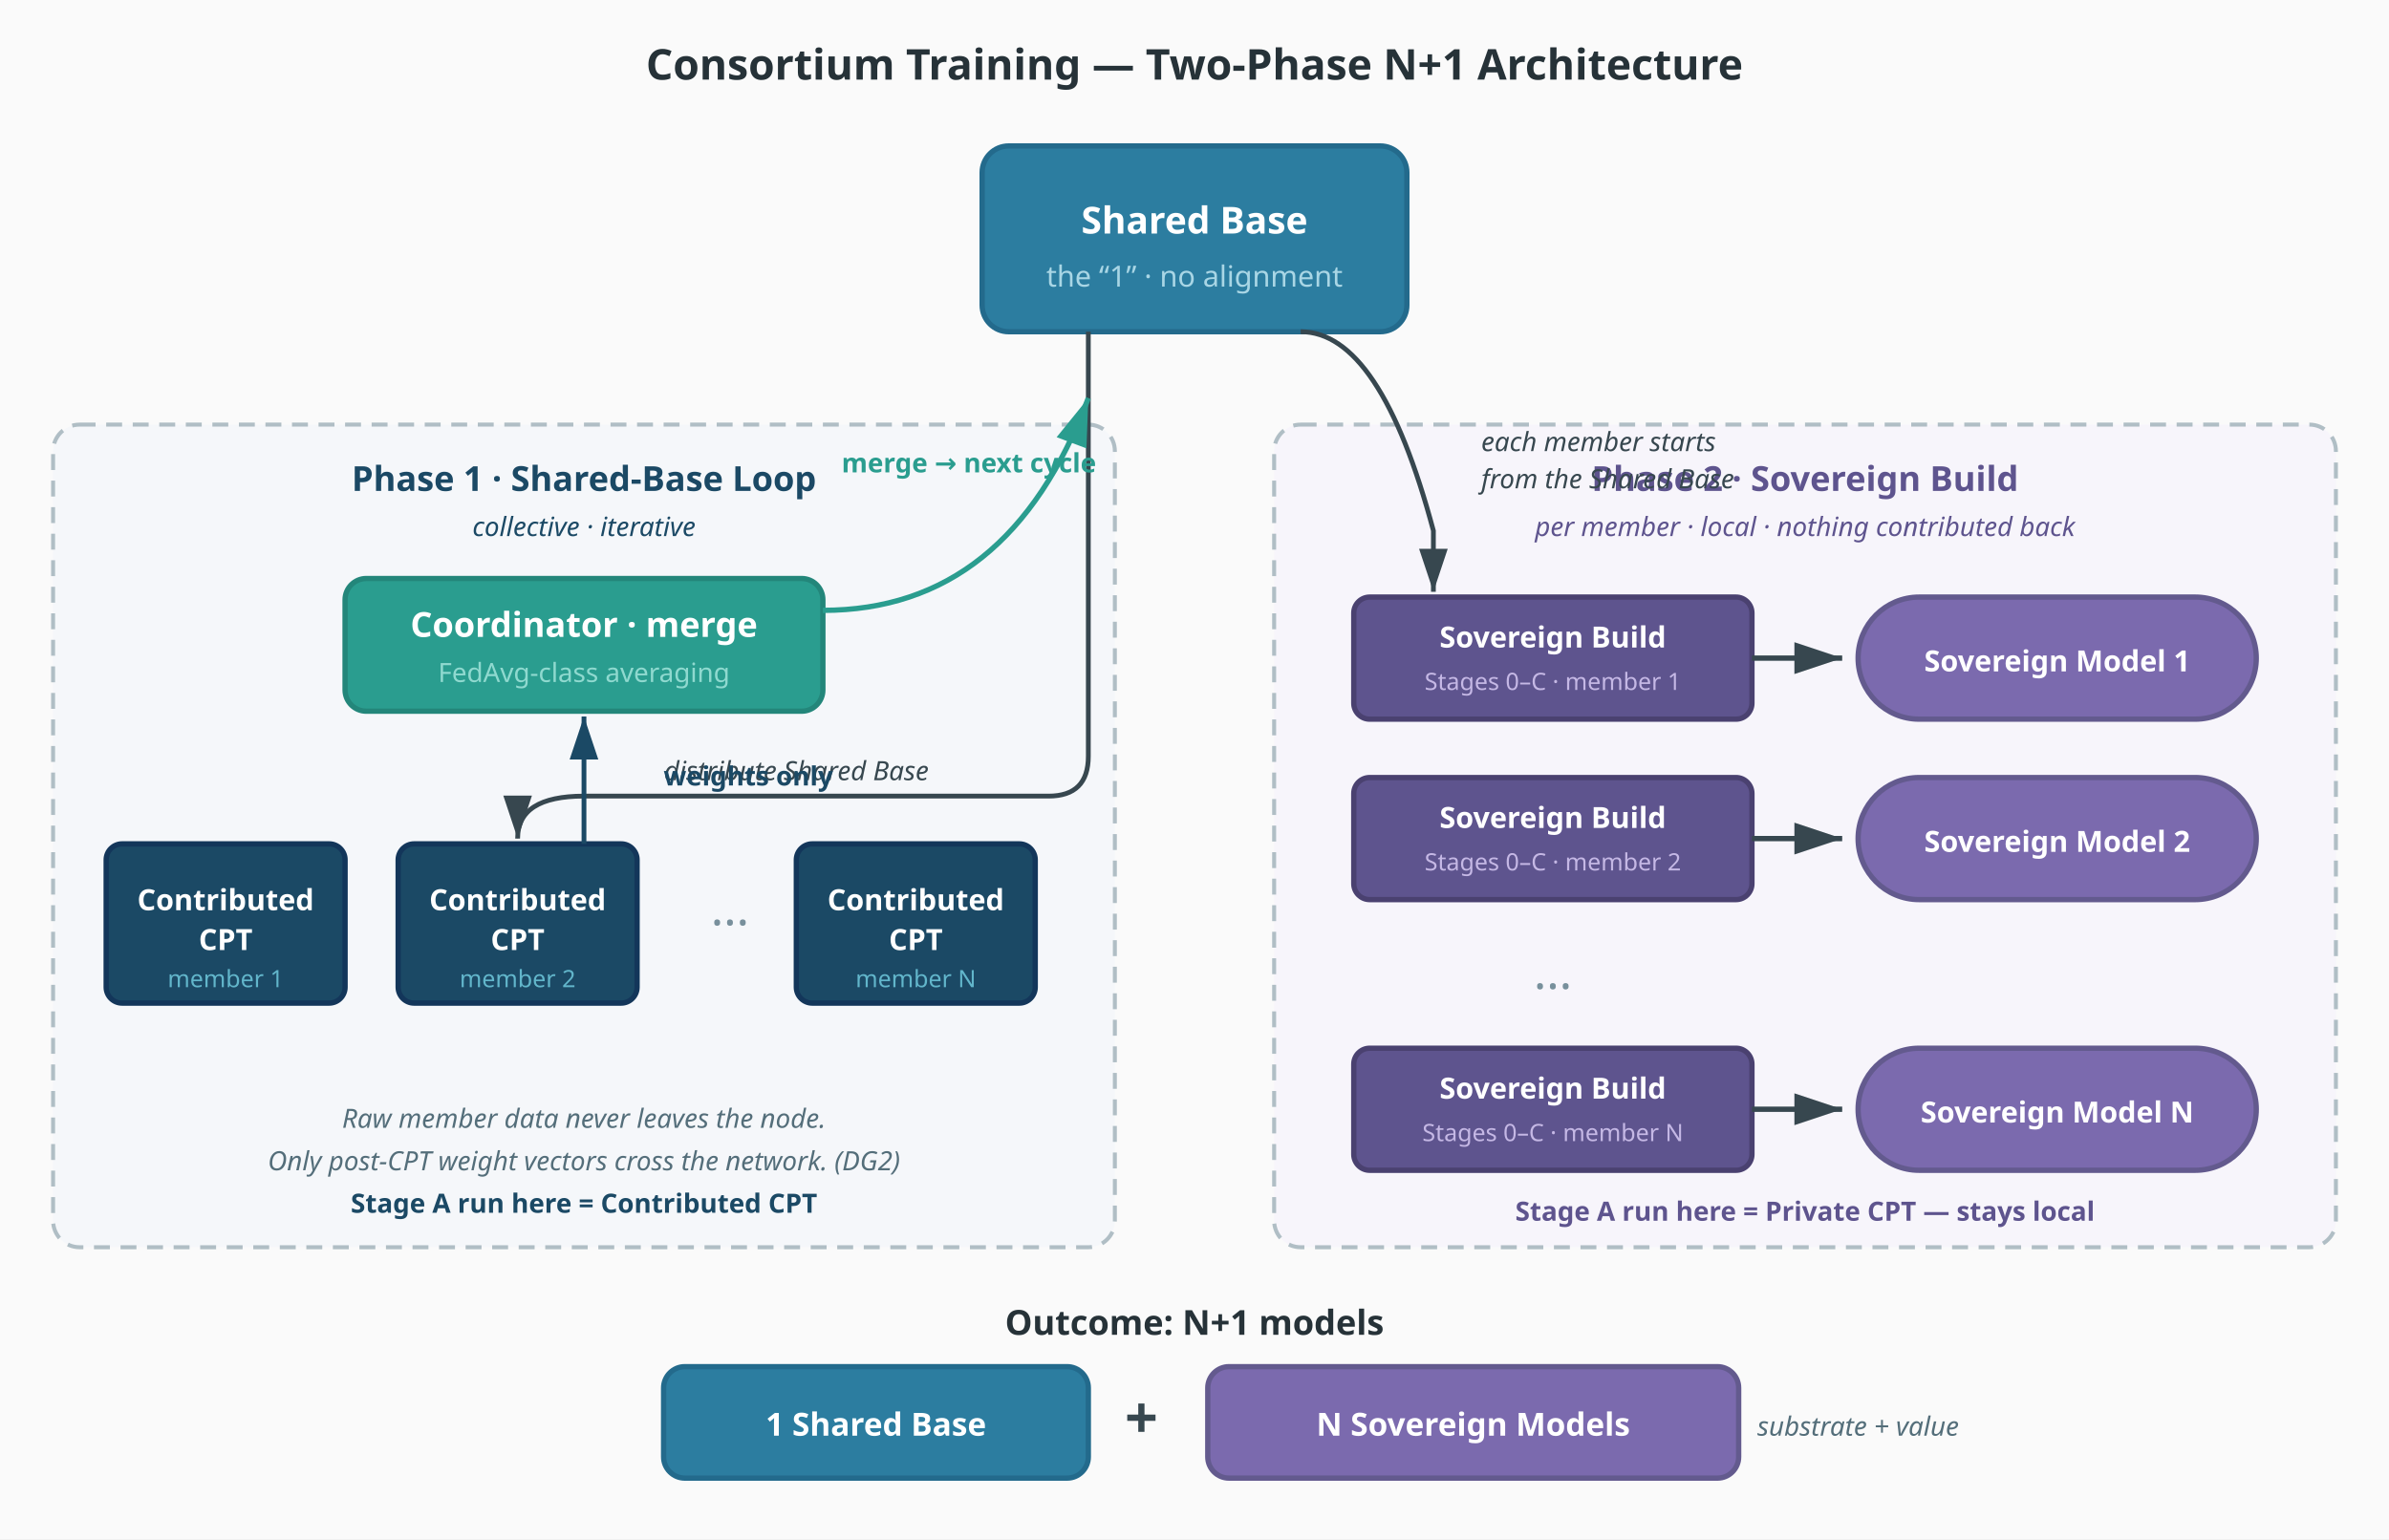
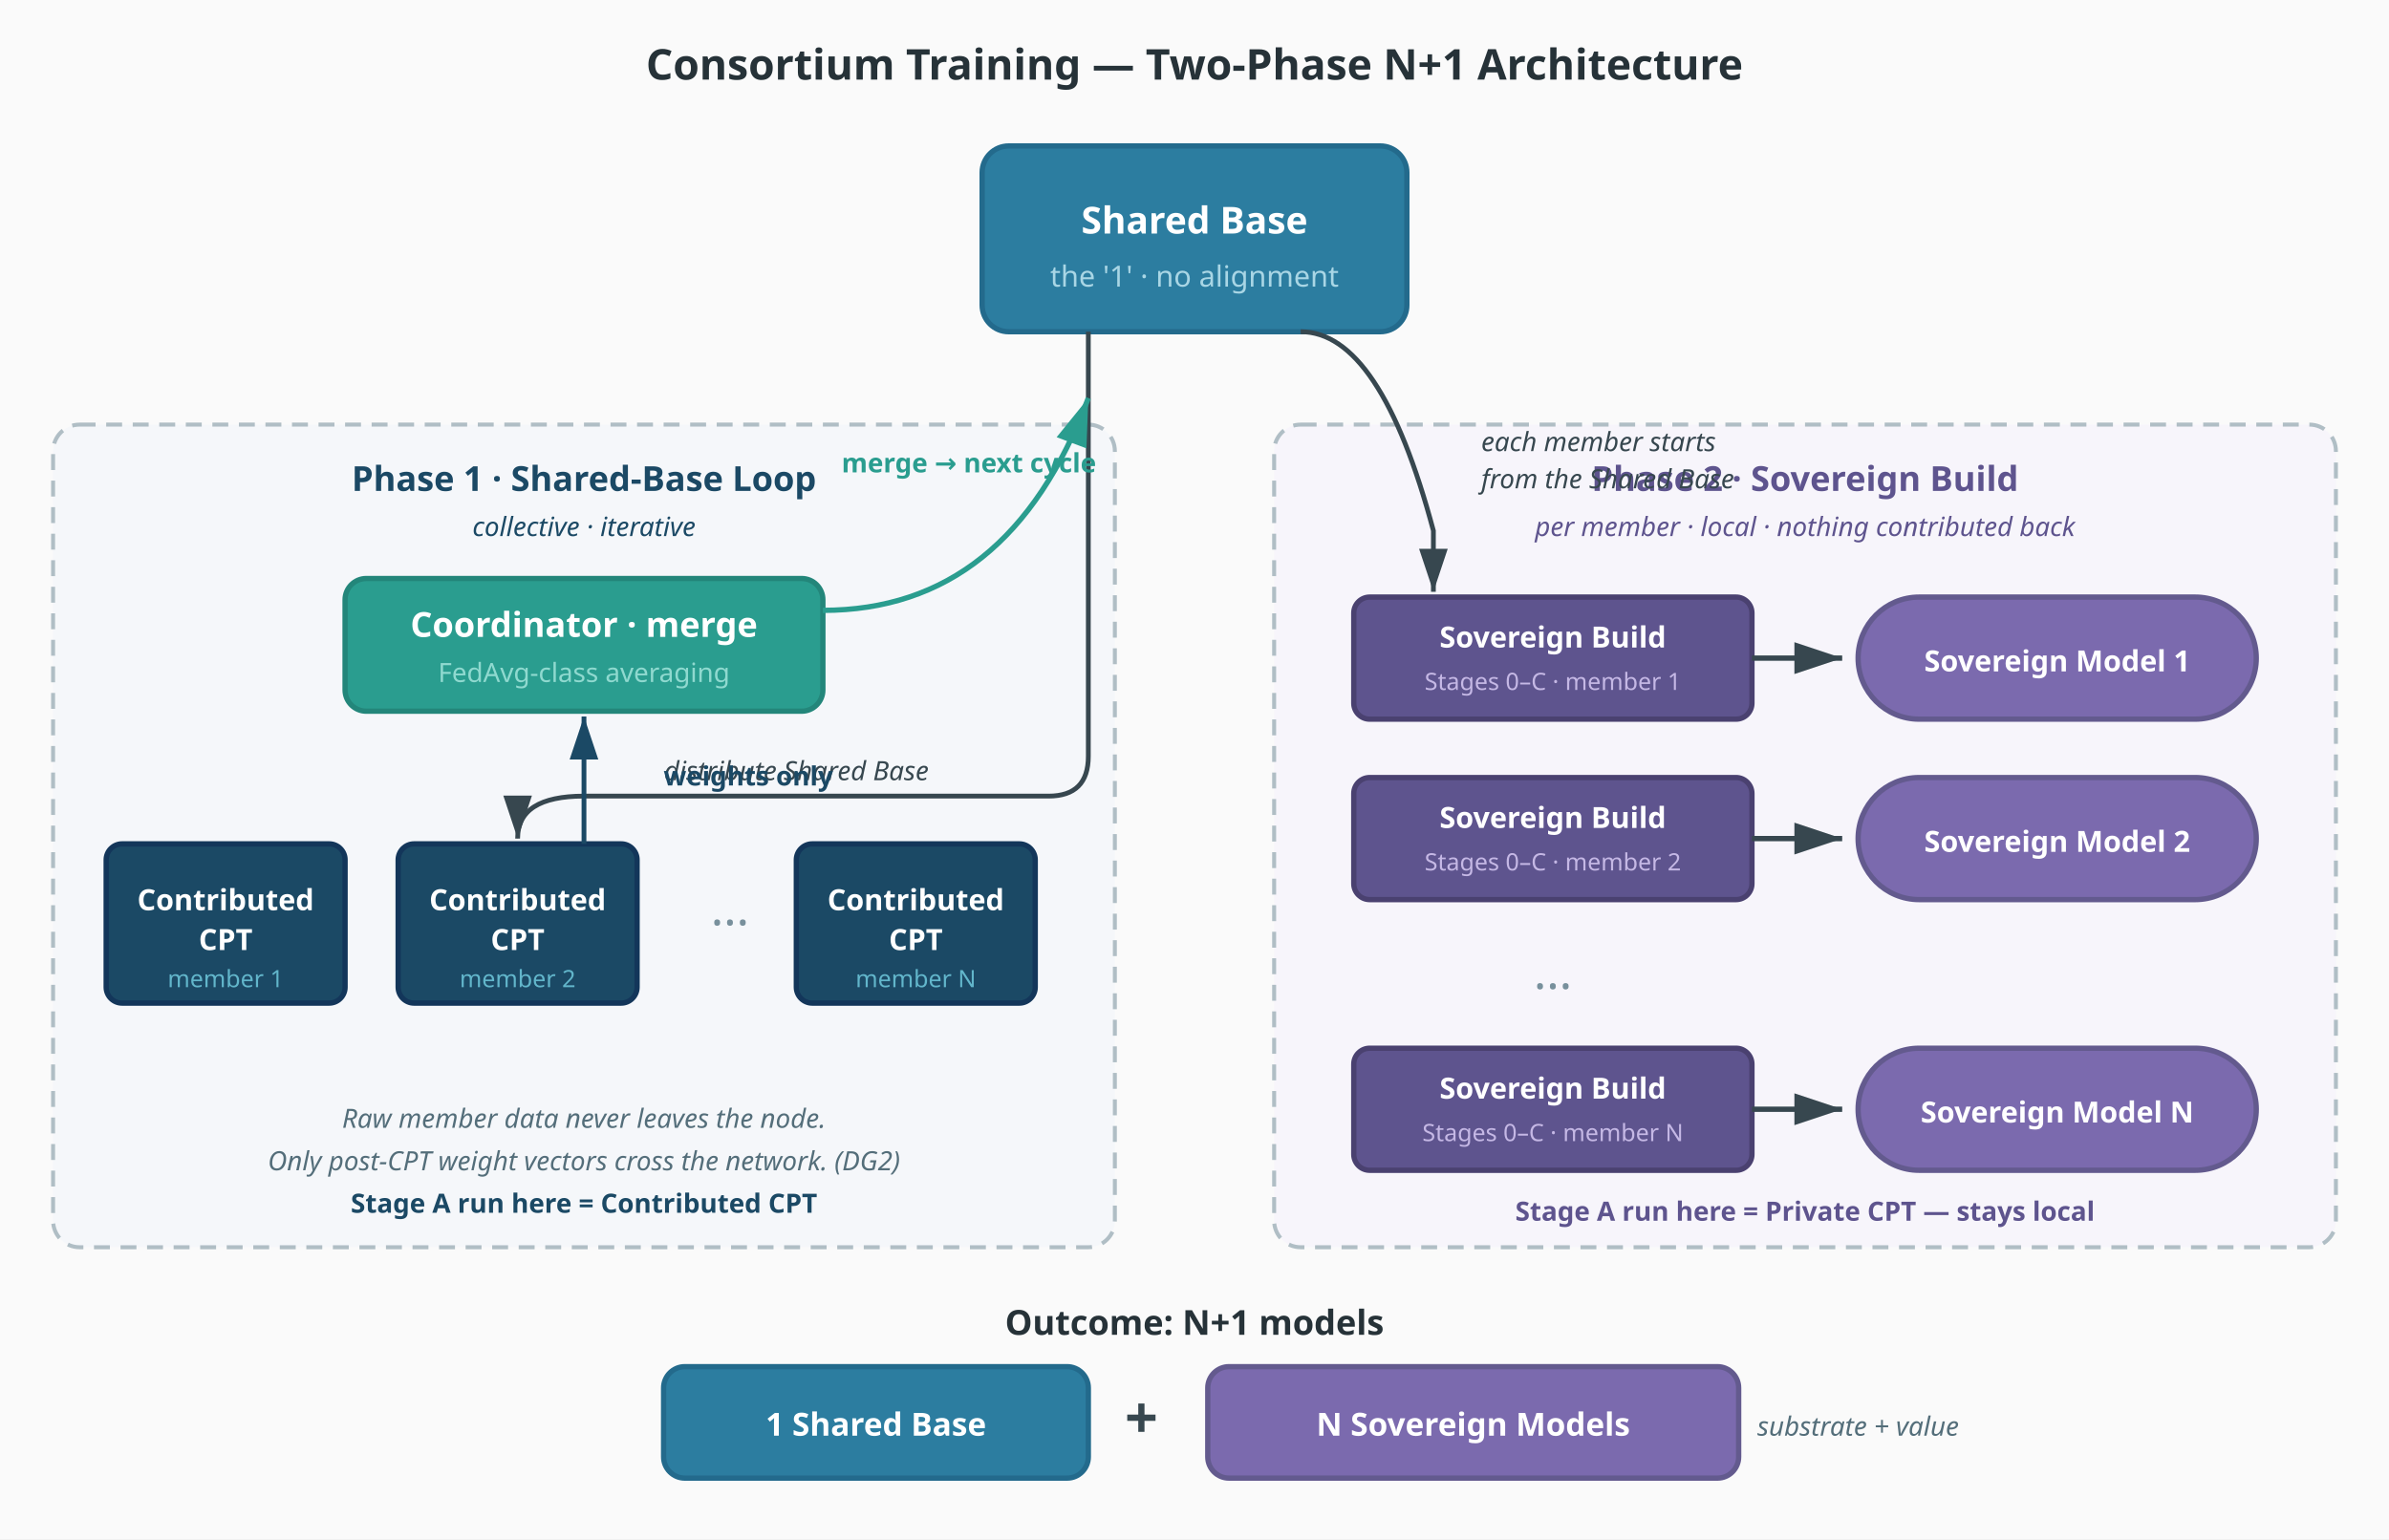
<svg xmlns="http://www.w3.org/2000/svg" viewBox="0 0 900 580" role="img" aria-labelledby="title desc">
  <defs>
    <marker id="arr" markerWidth="10" markerHeight="10" refX="9" refY="3" orient="auto">
      <path d="M0,0 L0,6 L9,3 z" fill="#37474f" />
    </marker>
    <marker id="arrCoord" markerWidth="10" markerHeight="10" refX="9" refY="3" orient="auto">
      <path d="M0,0 L0,6 L9,3 z" fill="#2a9d8f" />
    </marker>
    <marker id="arrColl" markerWidth="10" markerHeight="10" refX="9" refY="3" orient="auto">
      <path d="M0,0 L0,6 L9,3 z" fill="#1b4965" />
    </marker>
  </defs>
  <rect width="900" height="580" fill="#fafafa" />
  <text x="450" y="30" text-anchor="middle" fill="#263238" font-family="system-ui,Segoe UI,sans-serif" font-size="16" font-weight="700">Consortium Training — Two-Phase N+1 Architecture</text>
  <rect x="370" y="55" width="160" height="70" rx="10" fill="#2c7da0" stroke="#236a8c" stroke-width="2" />
  <text x="450" y="88" text-anchor="middle" fill="#fff" font-family="system-ui,Segoe UI,sans-serif" font-size="14" font-weight="600">Shared Base</text>
-   <text x="450" y="108" text-anchor="middle" fill="#a9d6e5" font-family="system-ui,Segoe UI,sans-serif" font-size="11">the “1” · no alignment</text>
+   <text x="450" y="108" text-anchor="middle" fill="#a9d6e5" font-family="system-ui,Segoe UI,sans-serif" font-size="11">the '1' · no alignment</text>
  <rect x="20" y="160" width="400" height="310" rx="10" fill="#f5f7fa" stroke="#b0bec5" stroke-width="1.5" stroke-dasharray="6 4" />
  <text x="220" y="185" text-anchor="middle" fill="#1b4965" font-family="system-ui,Segoe UI,sans-serif" font-size="13" font-weight="700">Phase 1 · Shared-Base Loop</text>
  <text x="220" y="202" text-anchor="middle" fill="#1b4965" font-family="system-ui,Segoe UI,sans-serif" font-size="10" font-style="italic">collective · iterative</text>
  <rect x="130" y="218" width="180" height="50" rx="8" fill="#2a9d8f" stroke="#23867a" stroke-width="2" />
  <text x="220" y="240" text-anchor="middle" fill="#fff" font-family="system-ui,Segoe UI,sans-serif" font-size="13" font-weight="600">Coordinator · merge</text>
  <text x="220" y="257" text-anchor="middle" fill="#8fd9cf" font-family="system-ui,Segoe UI,sans-serif" font-size="10">FedAvg-class averaging</text>
  <rect x="40" y="318" width="90" height="60" rx="6" fill="#1b4965" stroke="#13365a" stroke-width="2" />
  <text x="85" y="343" text-anchor="middle" fill="#fff" font-family="system-ui,Segoe UI,sans-serif" font-size="11" font-weight="600">Contributed</text>
  <text x="85" y="358" text-anchor="middle" fill="#fff" font-family="system-ui,Segoe UI,sans-serif" font-size="11" font-weight="600">CPT</text>
  <text x="85" y="372" text-anchor="middle" fill="#62b6cb" font-family="system-ui,Segoe UI,sans-serif" font-size="9">member 1</text>
  <rect x="150" y="318" width="90" height="60" rx="6" fill="#1b4965" stroke="#13365a" stroke-width="2" />
  <text x="195" y="343" text-anchor="middle" fill="#fff" font-family="system-ui,Segoe UI,sans-serif" font-size="11" font-weight="600">Contributed</text>
  <text x="195" y="358" text-anchor="middle" fill="#fff" font-family="system-ui,Segoe UI,sans-serif" font-size="11" font-weight="600">CPT</text>
  <text x="195" y="372" text-anchor="middle" fill="#62b6cb" font-family="system-ui,Segoe UI,sans-serif" font-size="9">member 2</text>
  <text x="275" y="354" text-anchor="middle" fill="#78909c" font-family="system-ui,Segoe UI,sans-serif" font-size="18">···</text>
  <rect x="300" y="318" width="90" height="60" rx="6" fill="#1b4965" stroke="#13365a" stroke-width="2" />
  <text x="345" y="343" text-anchor="middle" fill="#fff" font-family="system-ui,Segoe UI,sans-serif" font-size="11" font-weight="600">Contributed</text>
  <text x="345" y="358" text-anchor="middle" fill="#fff" font-family="system-ui,Segoe UI,sans-serif" font-size="11" font-weight="600">CPT</text>
  <text x="345" y="372" text-anchor="middle" fill="#62b6cb" font-family="system-ui,Segoe UI,sans-serif" font-size="9">member N</text>
  <path d="M 410 125 L 410 285 Q 410 300 395 300 L 220 300 Q 195 300 195 316" fill="none" stroke="#37474f" stroke-width="1.8" marker-end="url(#arr)" />
  <text x="300" y="294" text-anchor="middle" fill="#37474f" font-family="system-ui,Segoe UI,sans-serif" font-size="10" font-style="italic">distribute Shared Base</text>
  <path d="M 220 318 L 220 270" fill="none" stroke="#1b4965" stroke-width="1.8" marker-end="url(#arrColl)" />
  <text x="250" y="296" text-anchor="start" fill="#1b4965" font-family="system-ui,Segoe UI,sans-serif" font-size="10" font-weight="600">weights only</text>
  <path d="M 310 230 Q 380 230 410 150" fill="none" stroke="#2a9d8f" stroke-width="2" marker-end="url(#arrCoord)" />
  <text x="365" y="178" text-anchor="middle" fill="#2a9d8f" font-family="system-ui,Segoe UI,sans-serif" font-size="10" font-weight="600">merge → next cycle</text>
  <text x="220" y="425" text-anchor="middle" fill="#546e7a" font-family="system-ui,Segoe UI,sans-serif" font-size="10" font-style="italic">Raw member data never leaves the node.</text>
  <text x="220" y="441" text-anchor="middle" fill="#546e7a" font-family="system-ui,Segoe UI,sans-serif" font-size="10" font-style="italic">Only post-CPT weight vectors cross the network. (DG2)</text>
  <text x="220" y="457" text-anchor="middle" fill="#1b4965" font-family="system-ui,Segoe UI,sans-serif" font-size="10" font-weight="600">Stage A run here = Contributed CPT</text>
  <rect x="480" y="160" width="400" height="310" rx="10" fill="#f7f5fb" stroke="#b0bec5" stroke-width="1.5" stroke-dasharray="6 4" />
  <text x="680" y="185" text-anchor="middle" fill="#5e548e" font-family="system-ui,Segoe UI,sans-serif" font-size="13" font-weight="700">Phase 2 · Sovereign Build</text>
  <text x="680" y="202" text-anchor="middle" fill="#5e548e" font-family="system-ui,Segoe UI,sans-serif" font-size="10" font-style="italic">per member · local · nothing contributed back</text>
  <rect x="510" y="225" width="150" height="46" rx="6" fill="#5e548e" stroke="#4a4170" stroke-width="2" />
  <text x="585" y="244" text-anchor="middle" fill="#fff" font-family="system-ui,Segoe UI,sans-serif" font-size="11" font-weight="600">Sovereign Build</text>
  <text x="585" y="260" text-anchor="middle" fill="#c5b8e5" font-family="system-ui,Segoe UI,sans-serif" font-size="9">Stages 0–C · member 1</text>
  <rect x="700" y="225" width="150" height="46" rx="23" fill="#7b6aae" stroke="#635a8e" stroke-width="2" />
  <text x="775" y="253" text-anchor="middle" fill="#fff" font-family="system-ui,Segoe UI,sans-serif" font-size="11" font-weight="600">Sovereign Model 1</text>
  <line x1="660" y1="248" x2="694" y2="248" stroke="#37474f" stroke-width="2" marker-end="url(#arr)" />
  <rect x="510" y="293" width="150" height="46" rx="6" fill="#5e548e" stroke="#4a4170" stroke-width="2" />
  <text x="585" y="312" text-anchor="middle" fill="#fff" font-family="system-ui,Segoe UI,sans-serif" font-size="11" font-weight="600">Sovereign Build</text>
  <text x="585" y="328" text-anchor="middle" fill="#c5b8e5" font-family="system-ui,Segoe UI,sans-serif" font-size="9">Stages 0–C · member 2</text>
  <rect x="700" y="293" width="150" height="46" rx="23" fill="#7b6aae" stroke="#635a8e" stroke-width="2" />
  <text x="775" y="321" text-anchor="middle" fill="#fff" font-family="system-ui,Segoe UI,sans-serif" font-size="11" font-weight="600">Sovereign Model 2</text>
  <line x1="660" y1="316" x2="694" y2="316" stroke="#37474f" stroke-width="2" marker-end="url(#arr)" />
  <text x="585" y="378" text-anchor="middle" fill="#78909c" font-family="system-ui,Segoe UI,sans-serif" font-size="18">···</text>
  <rect x="510" y="395" width="150" height="46" rx="6" fill="#5e548e" stroke="#4a4170" stroke-width="2" />
  <text x="585" y="414" text-anchor="middle" fill="#fff" font-family="system-ui,Segoe UI,sans-serif" font-size="11" font-weight="600">Sovereign Build</text>
  <text x="585" y="430" text-anchor="middle" fill="#c5b8e5" font-family="system-ui,Segoe UI,sans-serif" font-size="9">Stages 0–C · member N</text>
  <rect x="700" y="395" width="150" height="46" rx="23" fill="#7b6aae" stroke="#635a8e" stroke-width="2" />
  <text x="775" y="423" text-anchor="middle" fill="#fff" font-family="system-ui,Segoe UI,sans-serif" font-size="11" font-weight="600">Sovereign Model N</text>
  <line x1="660" y1="418" x2="694" y2="418" stroke="#37474f" stroke-width="2" marker-end="url(#arr)" />
  <path d="M 490 125 Q 520 125 540 200 L 540 223" fill="none" stroke="#37474f" stroke-width="1.8" marker-end="url(#arr)" />
  <text x="558" y="170" text-anchor="start" fill="#37474f" font-family="system-ui,Segoe UI,sans-serif" font-size="10" font-style="italic">each member starts</text>
  <text x="558" y="184" text-anchor="start" fill="#37474f" font-family="system-ui,Segoe UI,sans-serif" font-size="10" font-style="italic">from the Shared Base</text>
  <text x="680" y="460" text-anchor="middle" fill="#5e548e" font-family="system-ui,Segoe UI,sans-serif" font-size="10" font-weight="600">Stage A run here = Private CPT — stays local</text>
  <text x="450" y="503" text-anchor="middle" fill="#263238" font-family="system-ui,Segoe UI,sans-serif" font-size="13" font-weight="700">Outcome: N+1 models</text>
  <rect x="250" y="515" width="160" height="42" rx="8" fill="#2c7da0" stroke="#236a8c" stroke-width="2" />
  <text x="330" y="541" text-anchor="middle" fill="#fff" font-family="system-ui,Segoe UI,sans-serif" font-size="12" font-weight="600">1 Shared Base</text>
  <text x="430" y="542" text-anchor="middle" fill="#37474f" font-family="system-ui,Segoe UI,sans-serif" font-size="22" font-weight="700">+</text>
  <rect x="455" y="515" width="200" height="42" rx="8" fill="#7b6aae" stroke="#635a8e" stroke-width="2" />
  <text x="555" y="541" text-anchor="middle" fill="#fff" font-family="system-ui,Segoe UI,sans-serif" font-size="12" font-weight="600">N Sovereign Models</text>
  <text x="700" y="541" text-anchor="middle" fill="#546e7a" font-family="system-ui,Segoe UI,sans-serif" font-size="10" font-style="italic">substrate + value</text>
</svg>
